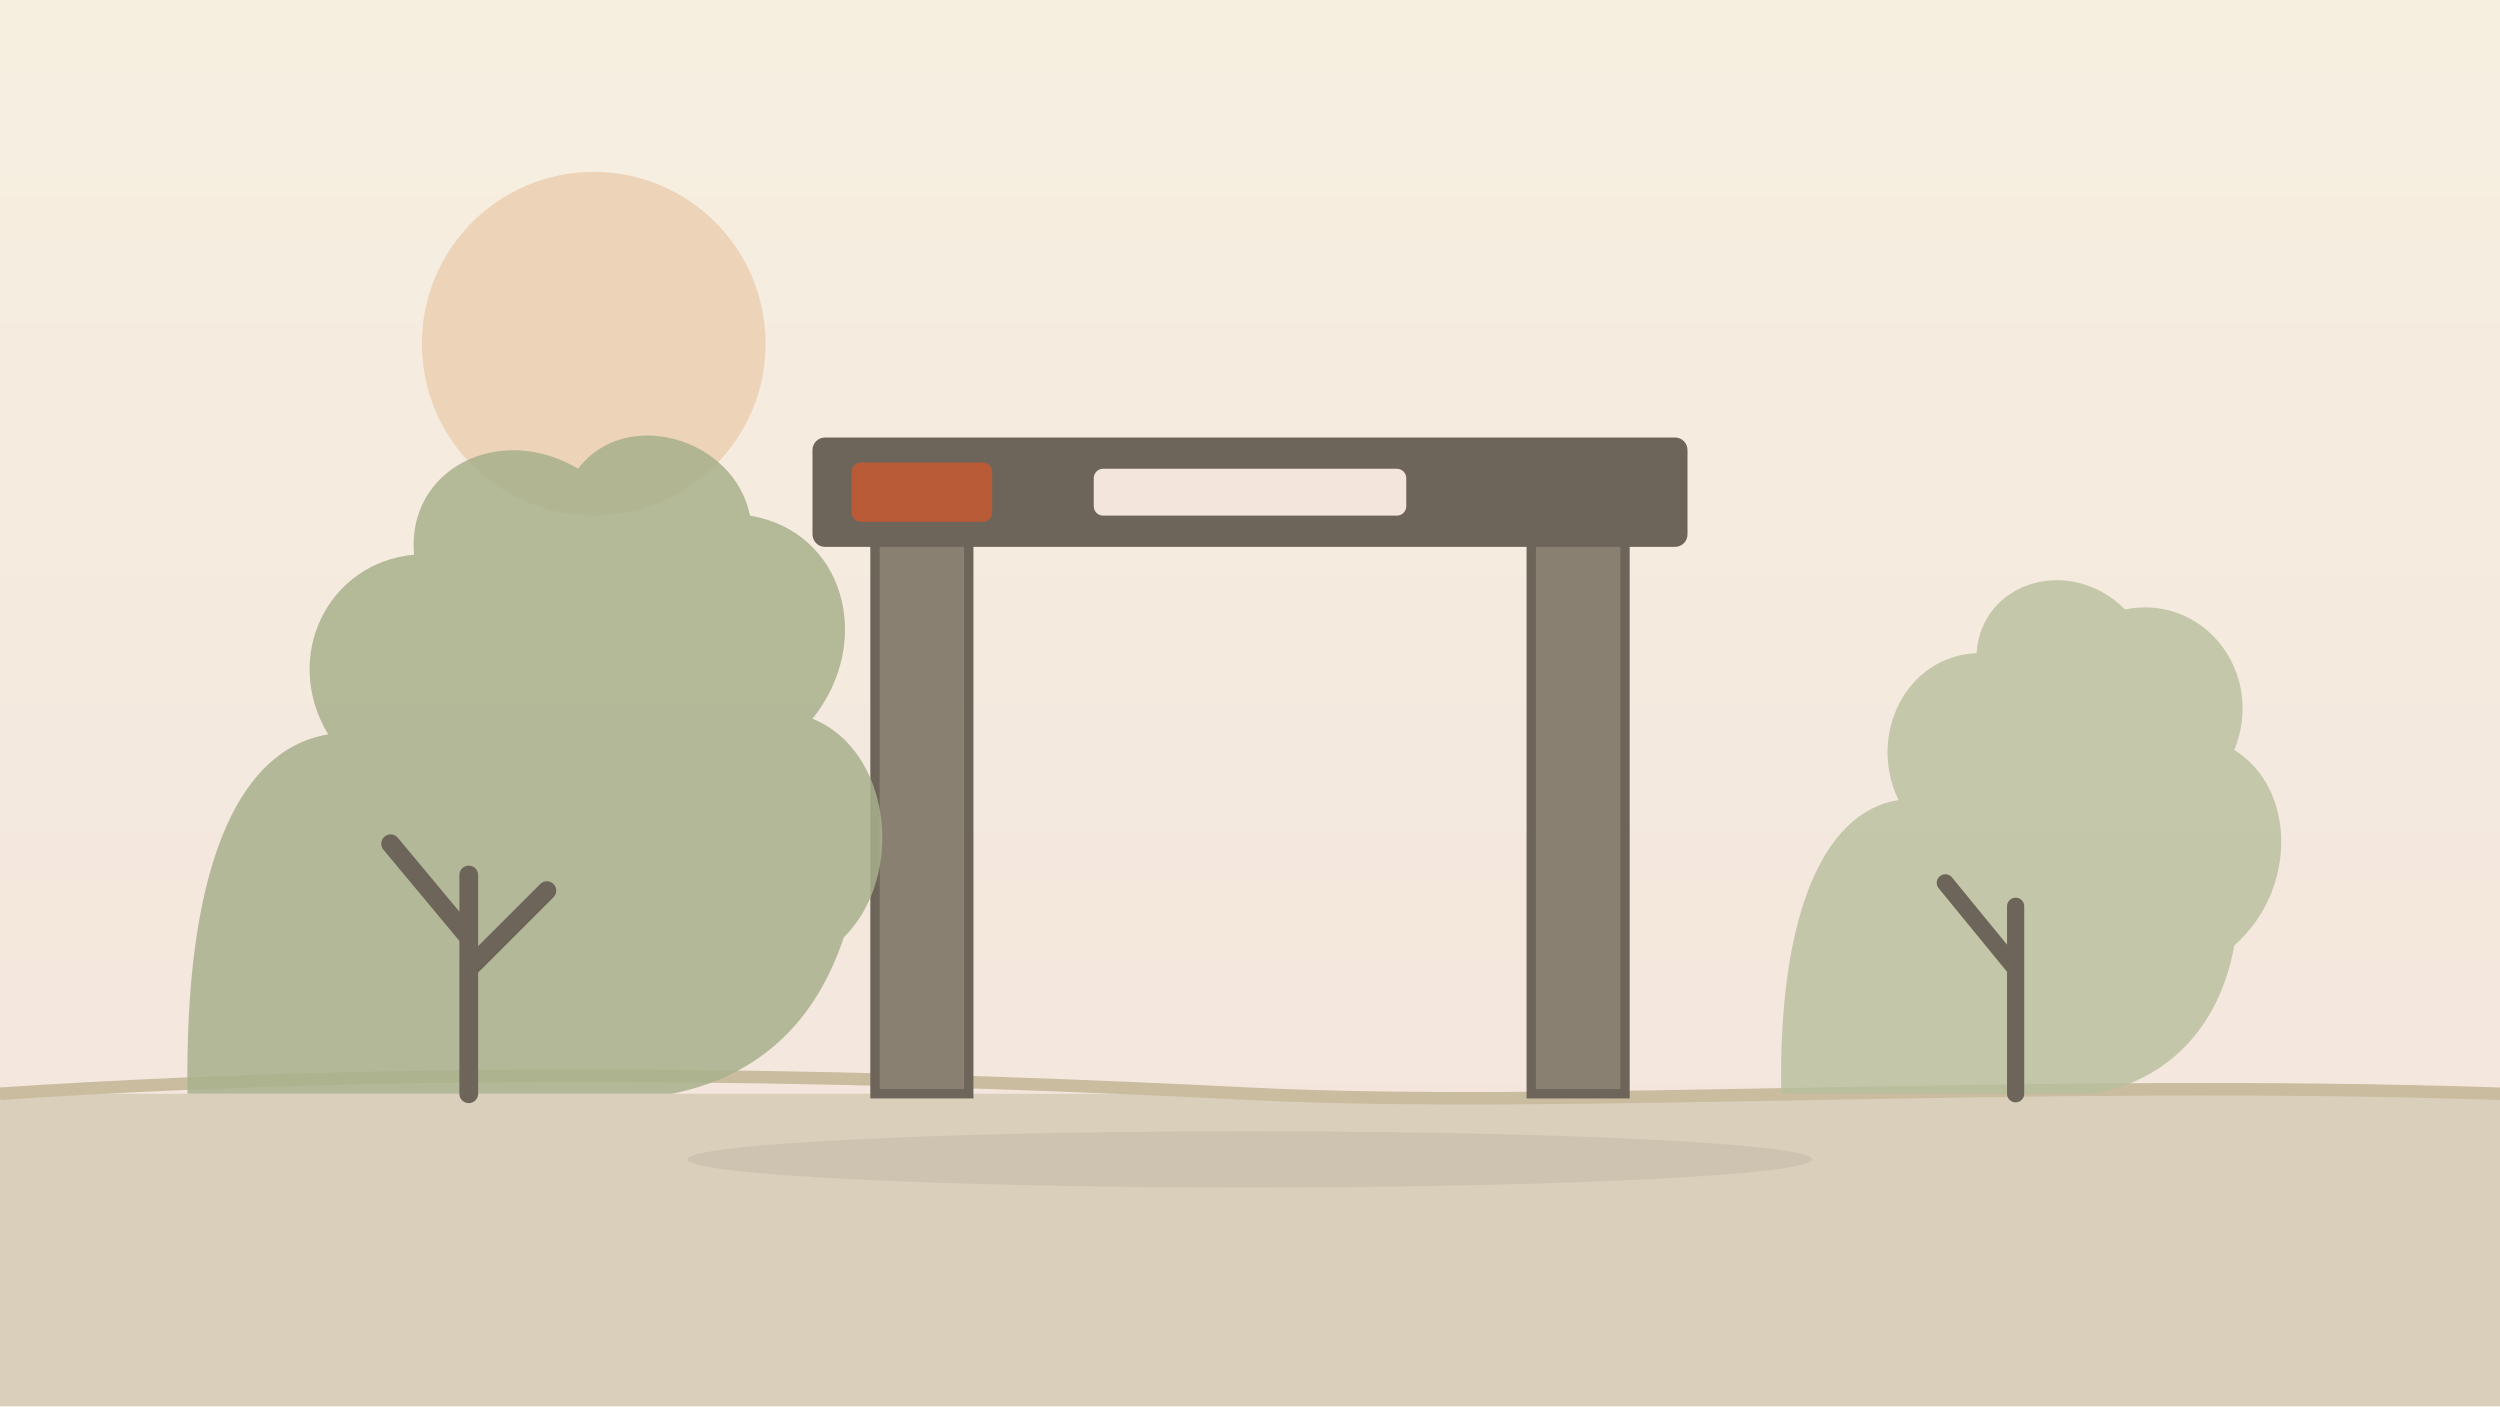
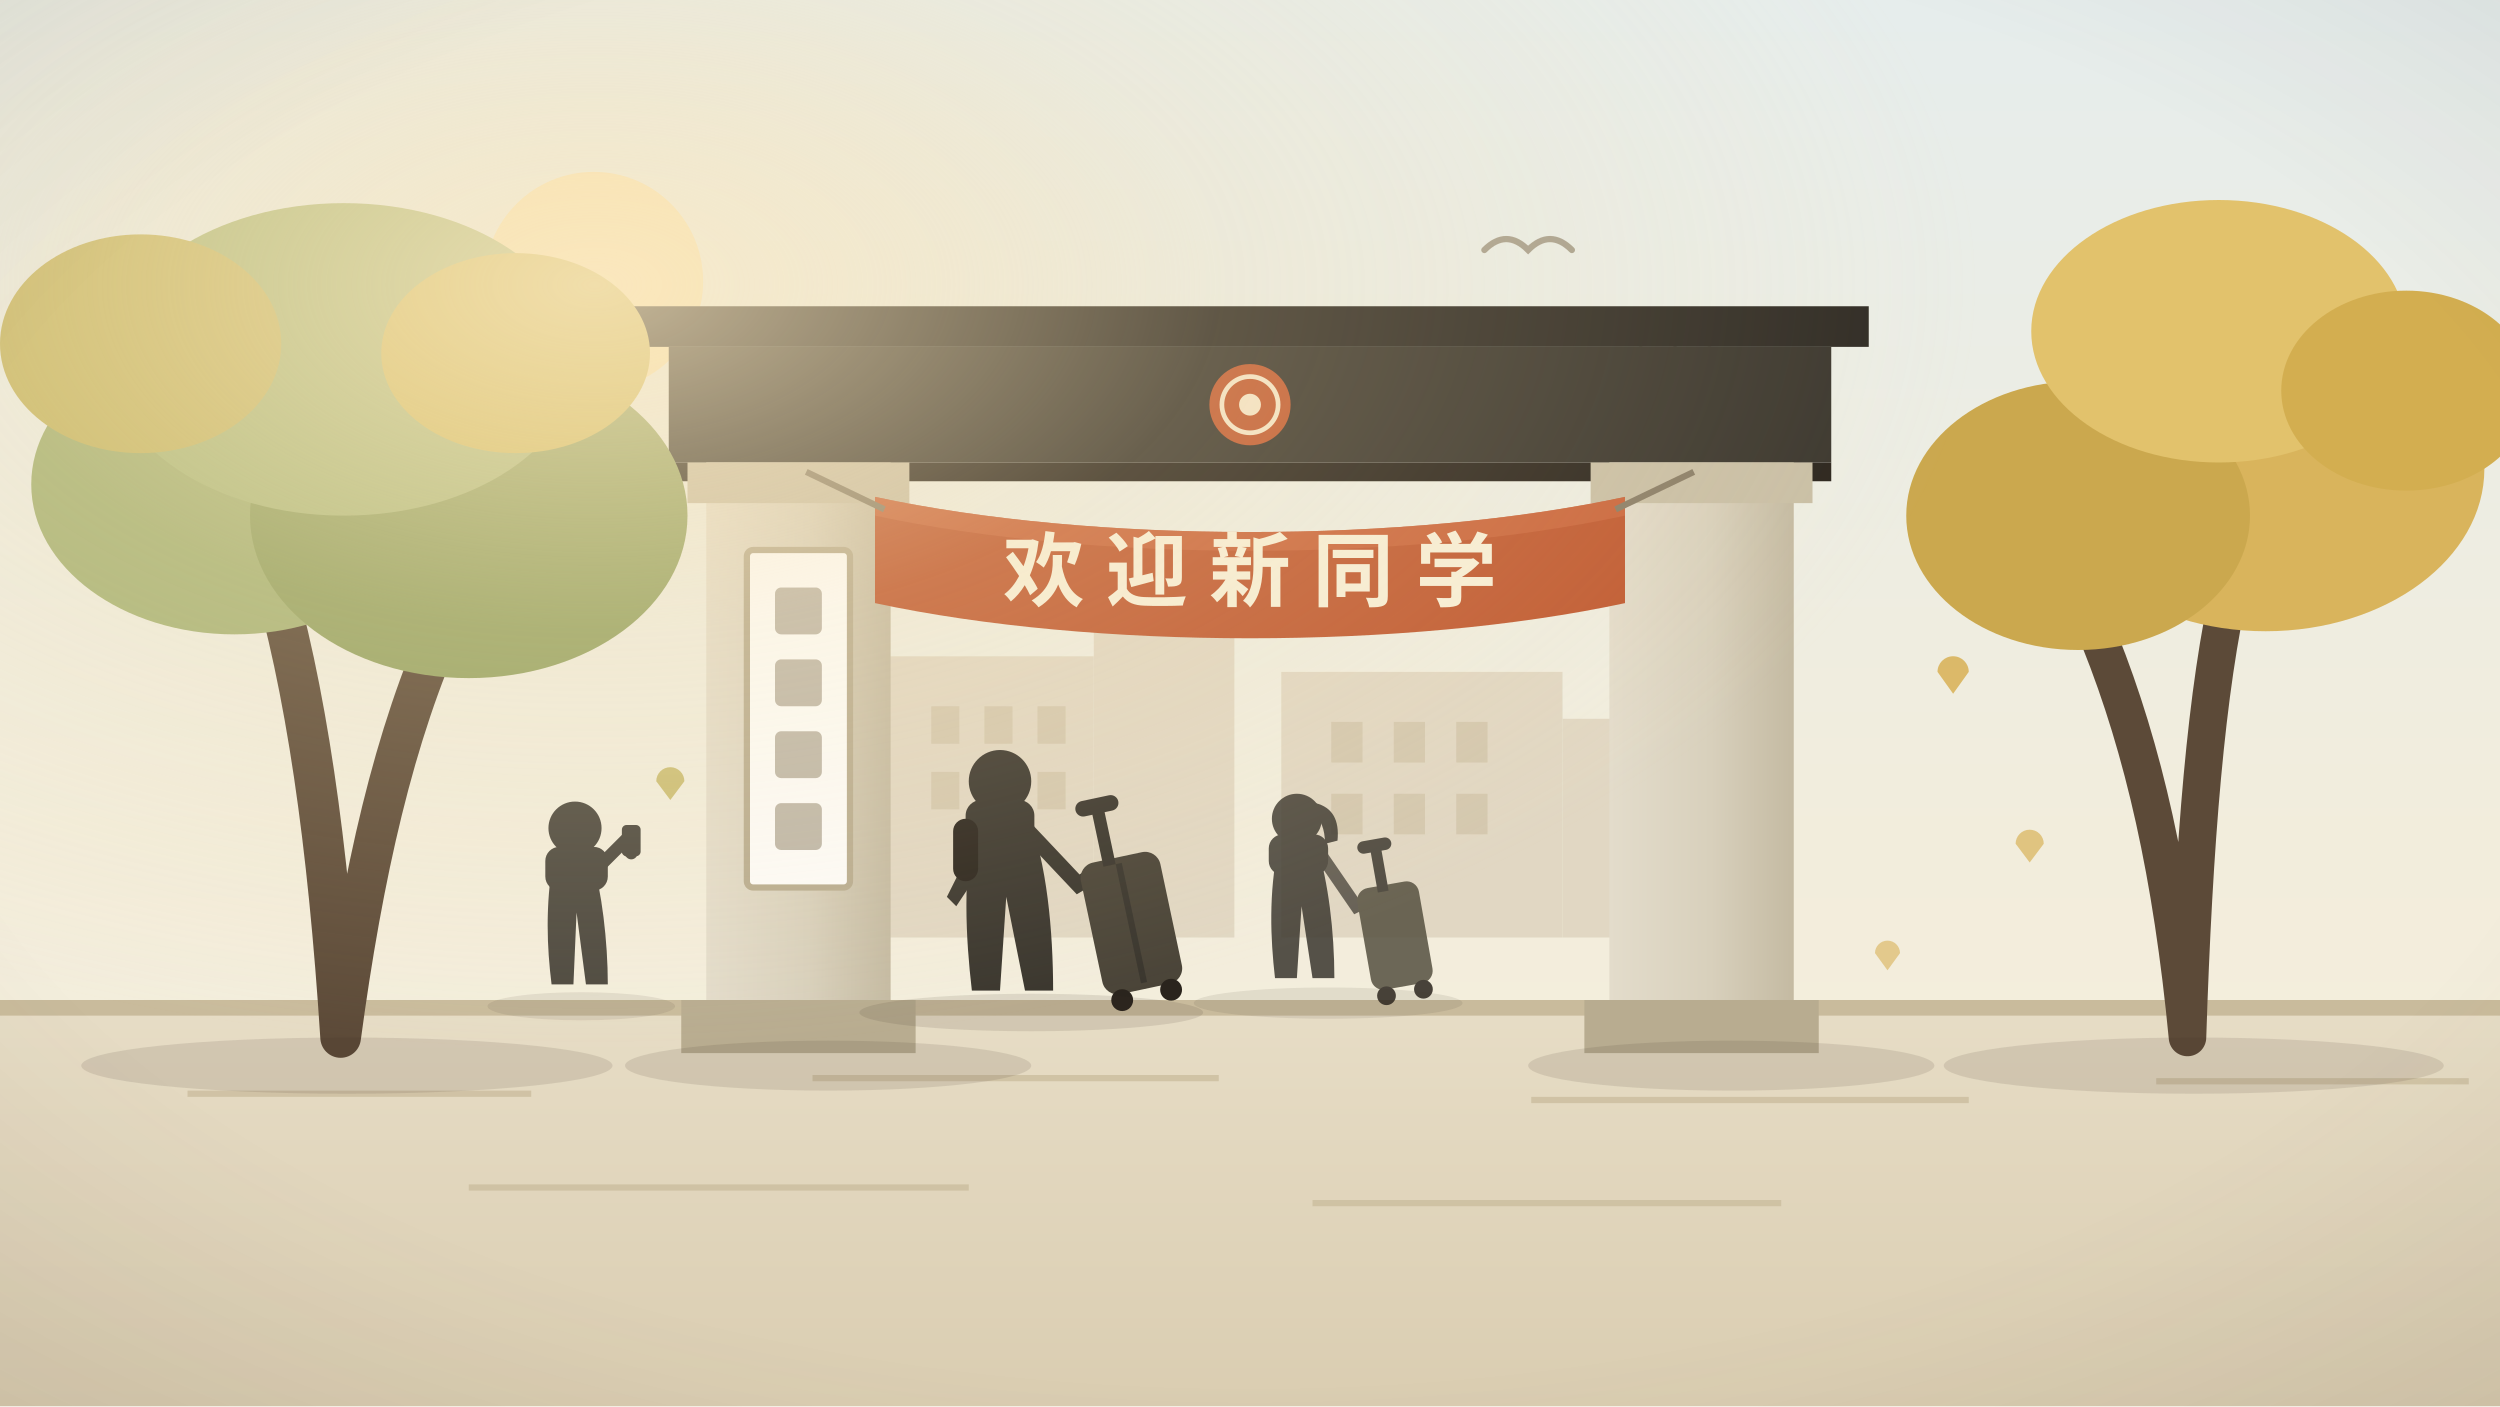
<svg xmlns="http://www.w3.org/2000/svg" width="1600" height="900" viewBox="0 0 1600 900">
  <defs>
    <linearGradient id="sky" x1="0" y1="0" x2="0" y2="1">
-       <stop offset="0" stop-color="#F6EFE0" />
-       <stop offset="1" stop-color="#F3E4DC" />
+       <stop offset="0" stop-color="#E6EDEC" />
+       <stop offset="0.6" stop-color="#F2EDDC" />
+       <stop offset="1" stop-color="#F7EFDC" />
    </linearGradient>
+     <radialGradient id="sun" cx="0.24" cy="0.2" r="0.55">
+       <stop offset="0" stop-color="#FBE9C2" stop-opacity="0.75" />
+       <stop offset="0.45" stop-color="#F8E0AE" stop-opacity="0.25" />
+       <stop offset="1" stop-color="#F8E0AE" stop-opacity="0" />
+     </radialGradient>
+     <linearGradient id="ground" x1="0" y1="0" x2="0" y2="1">
+       <stop offset="0" stop-color="#E7DDC6" />
+       <stop offset="1" stop-color="#DACDB1" />
+     </linearGradient>
+     <linearGradient id="pillar" x1="0" y1="0" x2="1" y2="0">
+       <stop offset="0" stop-color="#E3DCCB" />
+       <stop offset="0.55" stop-color="#D8D0BC" />
+       <stop offset="1" stop-color="#C4BAA2" />
+     </linearGradient>
+     <radialGradient id="vig" cx="0.5" cy="0.46" r="0.85">
+       <stop offset="0.62" stop-color="#3A2E24" stop-opacity="0" />
+       <stop offset="1" stop-color="#3A2E24" stop-opacity="0.13" />
+     </radialGradient>
  </defs>
  <rect width="1600" height="900" fill="url(#sky)" />
-   <circle cx="380" cy="220" r="110" fill="#EAC9A8" opacity="0.7" />
-   <path d="M0 700 L 1600 700 L 1600 900 L 0 900 Z" fill="#D9CFBA" />
-   <path d="M0 700 C 300 680, 600 690, 800 700 C 1000 710, 1300 690, 1600 700" stroke="#C9BC9F" stroke-width="8" fill="none" />
-   <rect x="560" y="330" width="60" height="370" fill="#8A8072" stroke="#6E655A" stroke-width="6" />
-   <rect x="980" y="330" width="60" height="370" fill="#8A8072" stroke="#6E655A" stroke-width="6" />
-   <rect x="520" y="280" width="560" height="70" rx="8" fill="#6E655A" />
-   <rect x="700" y="300" width="200" height="30" rx="6" fill="#F3E4DC" />
-   <rect x="545" y="296" width="90" height="38" rx="6" fill="#C05A32" opacity="0.9" />
-   <path d="M120 700 C 118 560, 150 480, 210 470 C 180 420, 210 360, 265 355 C 260 300, 320 270, 370 300 C 400 260, 470 280, 480 330 C 540 340, 560 410, 520 460 C 570 480, 580 560, 540 600 C 520 660, 480 690, 430 700 Z" fill="#A8B08C" opacity="0.85" />
-   <path d="M300 700 L 300 560 M300 600 L 250 540 M300 620 L 350 570" stroke="#6E655A" stroke-width="12" stroke-linecap="round" />
-   <path d="M1140 700 C 1138 590, 1165 520, 1215 512 C 1195 470, 1220 420, 1265 418 C 1268 372, 1325 355, 1360 390 C 1410 380, 1450 430, 1430 480 C 1470 505, 1470 570, 1430 605 C 1420 660, 1385 692, 1340 700 Z" fill="#B8BE9C" opacity="0.8" />
-   <path d="M1290 700 L 1290 580 M1290 620 L 1245 565" stroke="#6E655A" stroke-width="11" stroke-linecap="round" />
-   <ellipse cx="800" cy="742" rx="360" ry="18" fill="#2A241D" opacity="0.07" />
+   <circle cx="380" cy="180" r="70" fill="#F8E2AC" opacity="0.9" />
+   <g fill="#DED4BE" opacity="0.85">
+     <rect x="560" y="420" width="140" height="180" />
+     <rect x="700" y="380" width="90" height="220" />
+     <path d="M700 380 L 745 348 L 790 380 Z" />
+     <rect x="820" y="430" width="180" height="170" />
+     <rect x="1000" y="460" width="110" height="140" />
+   </g>
+   <g fill="#CEC2A6" opacity="0.7">
+     <rect x="596" y="452" width="18" height="24" />
+     <rect x="630" y="452" width="18" height="24" />
+     <rect x="664" y="452" width="18" height="24" />
+     <rect x="596" y="494" width="18" height="24" />
+     <rect x="630" y="494" width="18" height="24" />
+     <rect x="664" y="494" width="18" height="24" />
+     <rect x="852" y="462" width="20" height="26" />
+     <rect x="892" y="462" width="20" height="26" />
+     <rect x="932" y="462" width="20" height="26" />
+     <rect x="852" y="508" width="20" height="26" />
+     <rect x="892" y="508" width="20" height="26" />
+     <rect x="932" y="508" width="20" height="26" />
+   </g>
+   <g stroke="#8A7E68" stroke-width="4" fill="none" stroke-linecap="round" opacity="0.7">
+     <path d="M950 160 q14 -14 28 0 q14 -14 28 0" />
+     <path d="M1050 220 q11 -11 22 0 q11 -11 22 0" />
+     <path d="M880 250 q9 -9 18 0 q9 -9 18 0" />
+   </g>
+   <rect x="0" y="640" width="1600" height="260" fill="url(#ground)" />
+   <rect x="0" y="640" width="1600" height="10" fill="#C9BB9C" />
+   <g stroke="#CBBD9E" stroke-width="4" opacity="0.8">
+     <path d="M120 700 L 340 700 M520 690 L 780 690 M980 704 L 1260 704 M1380 692 L 1580 692" />
+     <path d="M300 760 L 620 760 M840 770 L 1140 770" />
+   </g>
+   <rect x="404" y="196" width="792" height="26" fill="#2E2A24" />
+   <rect x="428" y="222" width="744" height="74" fill="#3A362E" />
+   <rect x="428" y="296" width="744" height="12" fill="#2A241D" />
+   <circle cx="800" cy="259" r="26" fill="#C05A32" />
+   <circle cx="800" cy="259" r="18" fill="none" stroke="#F3E4C8" stroke-width="3" />
+   <circle cx="800" cy="259" r="7" fill="#F3E4C8" />
+   <g>
+     <rect x="452" y="296" width="118" height="368" fill="url(#pillar)" />
+     <rect x="440" y="296" width="142" height="26" fill="#C9BFA6" />
+     <rect x="436" y="640" width="150" height="34" fill="#B8AC90" />
+     <rect x="1030" y="296" width="118" height="368" fill="url(#pillar)" />
+     <rect x="1018" y="296" width="142" height="26" fill="#C9BFA6" />
+     <rect x="1014" y="640" width="150" height="34" fill="#B8AC90" />
+     <rect x="478" y="352" width="66" height="216" rx="4" fill="#FDFCF9" stroke="#B8AC90" stroke-width="4" />
+     <g fill="#8A7E68" opacity="0.55">
+       <rect x="496" y="376" width="30" height="30" rx="4" />
+       <rect x="496" y="422" width="30" height="30" rx="4" />
+       <rect x="496" y="468" width="30" height="30" rx="4" />
+       <rect x="496" y="514" width="30" height="30" rx="4" />
+     </g>
+   </g>
+   <ellipse cx="530" cy="682" rx="130" ry="16" fill="#3A2E24" opacity="0.12" />
+   <ellipse cx="1108" cy="682" rx="130" ry="16" fill="#3A2E24" opacity="0.12" />
+   <g>
+     <path d="M560 318 C 700 348, 900 348, 1040 318 L 1040 386 C 900 416, 700 416, 560 386 Z" fill="#C05A32" />
+     <path d="M560 318 C 700 348, 900 348, 1040 318 L 1040 330 C 900 360, 700 360, 560 330 Z" fill="#CE6B42" opacity="0.7" />
+     <line x1="566" y1="326" x2="516" y2="302" stroke="#8A7E68" stroke-width="4" />
+     <line x1="1034" y1="326" x2="1084" y2="302" stroke="#8A7E68" stroke-width="4" />
+     <text x="800" y="384" text-anchor="middle" font-family="'PingFang SC','Microsoft YaHei','Noto Sans SC',sans-serif" font-size="52" letter-spacing="14" fill="#F7EFD8" font-weight="600">欢迎新同学</text>
+   </g>
+   <g>
+     <path d="M218 664 C 210 540, 196 440, 172 360 M218 664 C 232 560, 252 470, 286 396" stroke="#5C4A38" stroke-width="26" fill="none" stroke-linecap="round" />
+     <ellipse cx="150" cy="310" rx="130" ry="96" fill="#A8B478" />
+     <ellipse cx="300" cy="330" rx="140" ry="104" fill="#96A465" />
+     <ellipse cx="220" cy="230" rx="150" ry="100" fill="#B0BC80" />
+     <ellipse cx="90" cy="220" rx="90" ry="70" fill="#C7B96A" />
+     <ellipse cx="330" cy="226" rx="86" ry="64" fill="#D3BE66" />
+     <ellipse cx="222" cy="682" rx="170" ry="18" fill="#3A2E24" opacity="0.12" />
+   </g>
+   <g>
+     <path d="M1400 664 C 1404 540, 1412 440, 1428 372 M1400 664 C 1390 560, 1372 480, 1344 410" stroke="#5C4A38" stroke-width="24" fill="none" stroke-linecap="round" />
+     <ellipse cx="1450" cy="300" rx="140" ry="104" fill="#D9B45C" />
+     <ellipse cx="1330" cy="330" rx="110" ry="86" fill="#CBA84E" />
+     <ellipse cx="1420" cy="212" rx="120" ry="84" fill="#E2C26C" />
+     <ellipse cx="1540" cy="250" rx="80" ry="64" fill="#D3AE50" />
+     <ellipse cx="1404" cy="682" rx="160" ry="18" fill="#3A2E24" opacity="0.12" />
+   </g>
+   <g fill="#D9B45C" opacity="0.9">
+     <path d="M1240 430 a10 10 0 0 1 20 0 l-10 14 Z" />
+     <path d="M1290 540 a9 9 0 0 1 18 0 l-9 12 Z" opacity="0.8" />
+     <path d="M1200 610 a8 8 0 0 1 16 0 l-8 11 Z" opacity="0.7" />
+     <path d="M420 500 a9 9 0 0 1 18 0 l-9 12 Z" fill="#C7B96A" />
+   </g>
+   <g fill="#3A362E">
+     <g>
+       <circle cx="640" cy="500" r="20" />
+       <path d="M624 522 C 616 560, 618 600, 622 634 L 640 634 L 644 574 L 656 634 L 674 634 C 674 596, 670 552, 658 522 Z" />
+       <path d="M628 530 L 606 574 L 612 580 L 636 544 Z" />
+       <path d="M656 530 L 690 566 L 700 560" stroke="#3A362E" stroke-width="10" fill="none" stroke-linecap="round" />
+       <rect x="618" y="512" width="44" height="34" rx="10" />
+       <rect x="610" y="524" width="16" height="40" rx="8" fill="#2A241D" />
+       <g transform="rotate(-12 724 600)">
+         <rect x="700" y="548" width="52" height="86" rx="10" fill="#4A4438" />
+         <line x1="726" y1="552" x2="726" y2="630" stroke="#3A362E" stroke-width="4" />
+         <rect x="716" y="516" width="8" height="36" fill="#3A362E" />
+         <rect x="706" y="508" width="28" height="10" rx="5" fill="#3A362E" />
+         <circle cx="710" cy="638" r="7" fill="#2A241D" />
+         <circle cx="742" cy="638" r="7" fill="#2A241D" />
+       </g>
+     </g>
+     <g opacity="0.85">
+       <circle cx="830" cy="524" r="16" />
+       <path d="M842 514 q16 4 14 24 l-8 2 q0 -14 -8 -20 Z" />
+       <path d="M818 542 C 812 572, 813 600, 816 626 L 830 626 L 833 580 L 840 626 L 854 626 C 854 596, 850 564, 843 542 Z" />
+       <rect x="812" y="534" width="38" height="26" rx="9" />
+       <path d="M846 548 L 868 580 L 876 576" stroke="#3A362E" stroke-width="8" fill="none" stroke-linecap="round" opacity="0.85" />
+       <g transform="rotate(-10 892 606)">
+         <rect x="874" y="566" width="40" height="66" rx="8" fill="#55503F" />
+         <rect x="888" y="542" width="7" height="28" fill="#3A362E" />
+         <rect x="880" y="536" width="22" height="8" rx="4" fill="#3A362E" />
+         <circle cx="882" cy="636" r="6" fill="#2A241D" />
+         <circle cx="906" cy="636" r="6" fill="#2A241D" />
+       </g>
+     </g>
+     <g opacity="0.9">
+       <circle cx="368" cy="530" r="17" />
+       <path d="M354 550 C 349 580, 350 606, 353 630 L 367 630 L 369 584 L 375 630 L 389 630 C 389 602, 385 570, 379 550 Z" />
+       <rect x="349" y="542" width="40" height="28" rx="9" />
+       <path d="M382 556 L 398 540 L 404 546" stroke="#3A362E" stroke-width="8" fill="none" stroke-linecap="round" />
+       <rect x="398" y="528" width="12" height="20" rx="3" />
+     </g>
+   </g>
+   <ellipse cx="660" cy="648" rx="110" ry="12" fill="#3A2E24" opacity="0.12" />
+   <ellipse cx="850" cy="642" rx="86" ry="10" fill="#3A2E24" opacity="0.10" />
+   <ellipse cx="372" cy="644" rx="60" ry="9" fill="#3A2E24" opacity="0.10" />
+   <rect width="1600" height="900" fill="url(#sun)" />
+   <rect width="1600" height="900" fill="url(#vig)" />
</svg>
